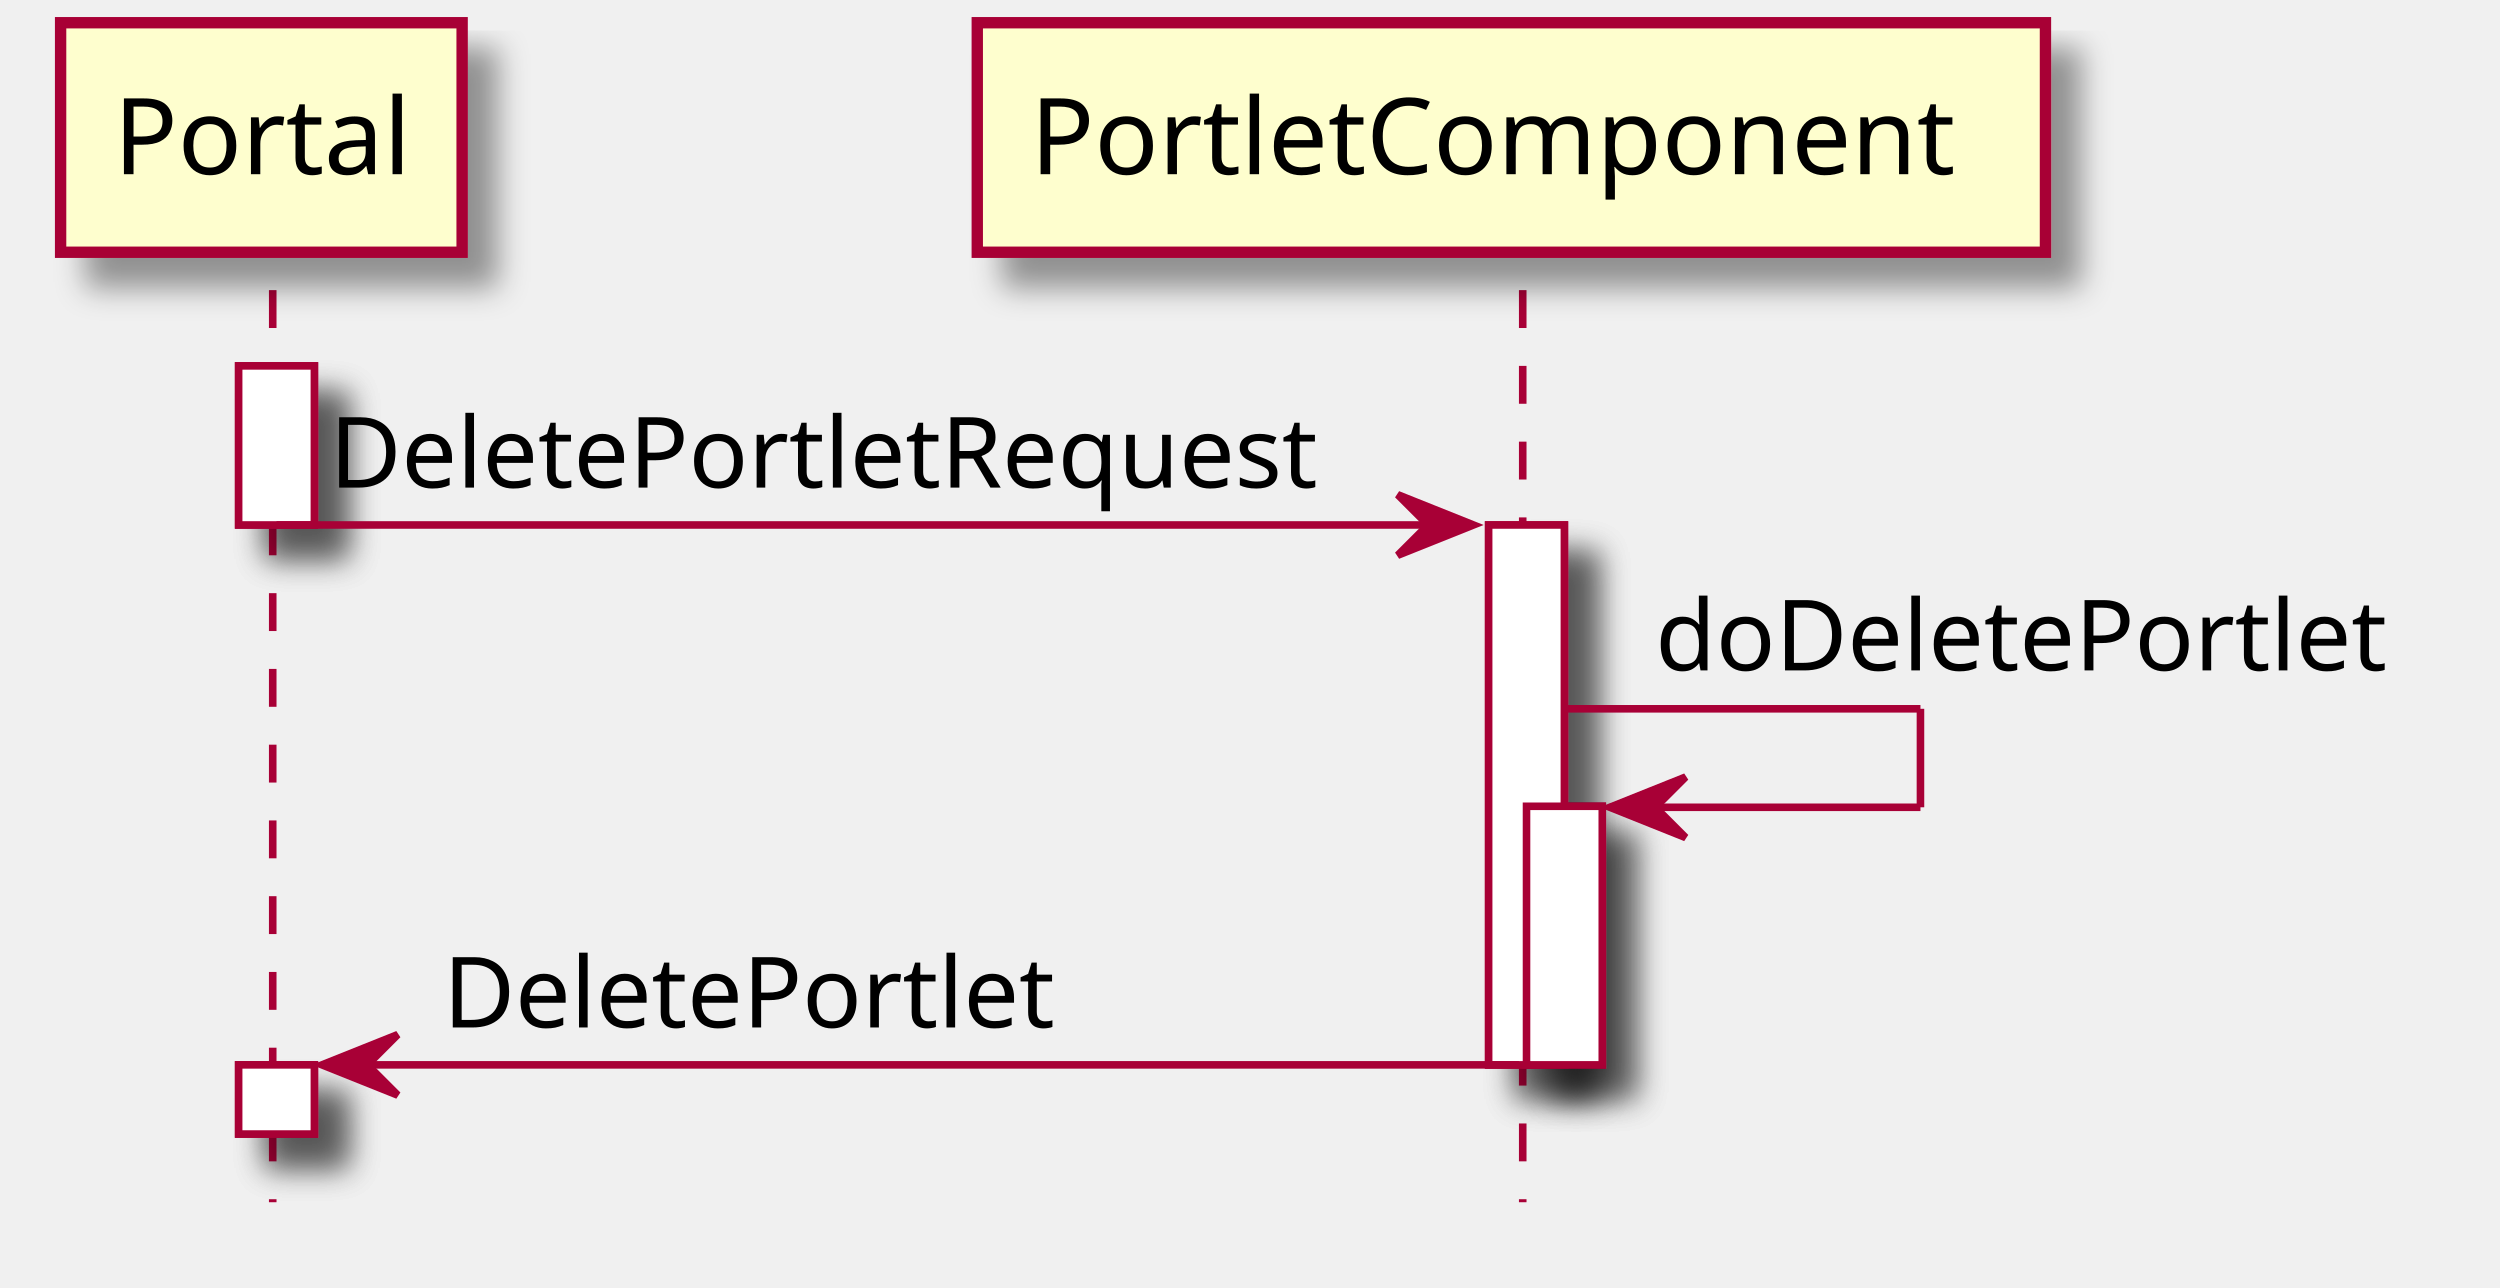
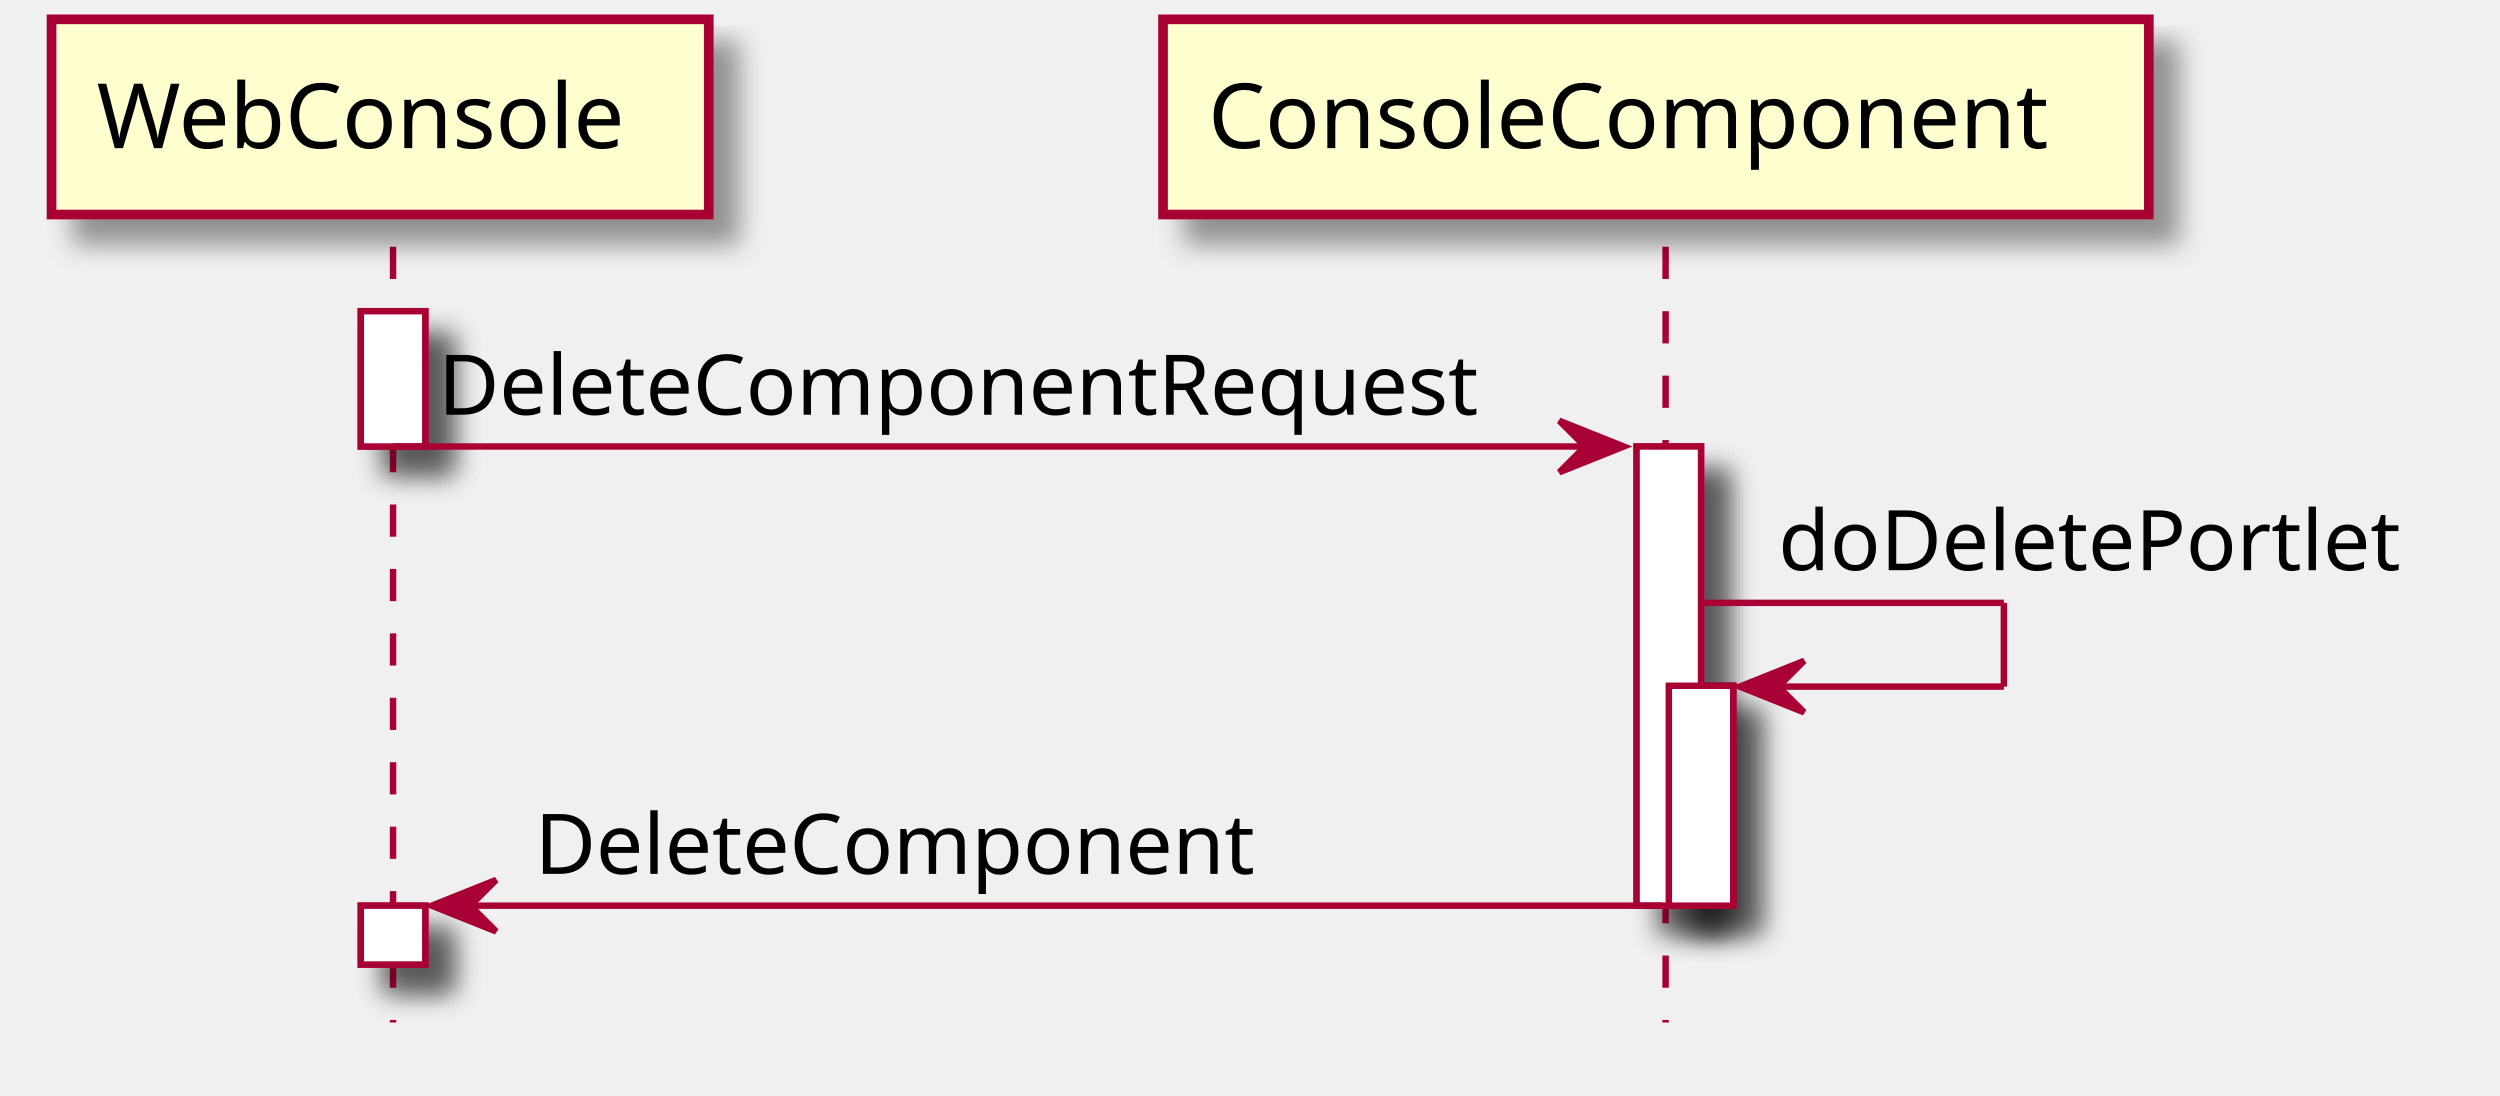
- <svg xmlns="http://www.w3.org/2000/svg" contentScriptType="application/ecmascript" contentStyleType="text/css" height="170px" preserveAspectRatio="none" style="width:330px;height:170px;" version="1.1" viewBox="0 0 330 170" width="330px" zoomAndPan="magnify">
+ <svg xmlns="http://www.w3.org/2000/svg" contentScriptType="application/ecmascript" contentStyleType="text/css" height="170px" preserveAspectRatio="none" style="width:388px;height:170px;" version="1.1" viewBox="0 0 388 170" width="388px" zoomAndPan="magnify">
  <defs>
-     <filter height="300%" id="f82wqg81igrna" width="300%" x="-1" y="-1">
+     <filter height="300%" id="frx3vs1dwojpy" width="300%" x="-1" y="-1">
      <feGaussianBlur result="blurOut" stdDeviation="2.0" />
      <feColorMatrix in="blurOut" result="blurOut2" type="matrix" values="0 0 0 0 0 0 0 0 0 0 0 0 0 0 0 0 0 0 .4 0" />
      <feOffset dx="4.0" dy="4.0" in="blurOut2" result="blurOut3" />
      <feBlend in="SourceGraphic" in2="blurOut3" mode="normal" />
    </filter>
  </defs>
  <g>
-     <rect fill="#FFFFFF" filter="url(#f82wqg81igrna)" height="21" style="stroke: #A80036; stroke-width: 1.0;" width="10" x="31.5" y="48.297" />
-     <rect fill="#FFFFFF" filter="url(#f82wqg81igrna)" height="9.133" style="stroke: #A80036; stroke-width: 1.0;" width="10" x="31.5" y="140.562" />
-     <rect fill="#FFFFFF" filter="url(#f82wqg81igrna)" height="71.266" style="stroke: #A80036; stroke-width: 1.0;" width="10" x="196.5" y="69.297" />
-     <rect fill="#FFFFFF" filter="url(#f82wqg81igrna)" height="34.133" style="stroke: #A80036; stroke-width: 1.0;" width="10" x="201.5" y="106.43" />
-     <line style="stroke: #A80036; stroke-width: 1.0; stroke-dasharray: 5.0,5.0;" x1="36" x2="36" y1="38.297" y2="158.695" />
-     <line style="stroke: #A80036; stroke-width: 1.0; stroke-dasharray: 5.0,5.0;" x1="201" x2="201" y1="38.297" y2="158.695" />
-     <rect fill="#FEFECE" filter="url(#f82wqg81igrna)" height="30.297" style="stroke: #A80036; stroke-width: 1.5;" width="53" x="8" y="3" />
-     <text fill="#000000" font-family="sans-serif" font-size="14" lengthAdjust="spacingAndGlyphs" textLength="39" x="15" y="22.995">Portal</text>
-     <rect fill="#FEFECE" filter="url(#f82wqg81igrna)" height="30.297" style="stroke: #A80036; stroke-width: 1.5;" width="141" x="129" y="3" />
-     <text fill="#000000" font-family="sans-serif" font-size="14" lengthAdjust="spacingAndGlyphs" textLength="127" x="136" y="22.995">PortletComponent</text>
-     <rect fill="#FFFFFF" filter="url(#f82wqg81igrna)" height="21" style="stroke: #A80036; stroke-width: 1.0;" width="10" x="31.5" y="48.297" />
-     <rect fill="#FFFFFF" filter="url(#f82wqg81igrna)" height="9.133" style="stroke: #A80036; stroke-width: 1.0;" width="10" x="31.5" y="140.562" />
-     <rect fill="#FFFFFF" filter="url(#f82wqg81igrna)" height="71.266" style="stroke: #A80036; stroke-width: 1.0;" width="10" x="196.5" y="69.297" />
-     <rect fill="#FFFFFF" filter="url(#f82wqg81igrna)" height="34.133" style="stroke: #A80036; stroke-width: 1.0;" width="10" x="201.5" y="106.43" />
-     <polygon fill="#A80036" points="184.5,65.297,194.5,69.297,184.5,73.297,188.5,69.297" style="stroke: #A80036; stroke-width: 1.0;" />
-     <line style="stroke: #A80036; stroke-width: 1.0;" x1="36.5" x2="190.5" y1="69.297" y2="69.297" />
-     <text fill="#000000" font-family="sans-serif" font-size="13" lengthAdjust="spacingAndGlyphs" textLength="136" x="43.5" y="64.364">DeletePortletRequest</text>
-     <line style="stroke: #A80036; stroke-width: 1.0;" x1="206.5" x2="253.5" y1="93.562" y2="93.562" />
-     <line style="stroke: #A80036; stroke-width: 1.0;" x1="253.5" x2="253.5" y1="93.562" y2="106.562" />
-     <line style="stroke: #A80036; stroke-width: 1.0;" x1="212.5" x2="253.5" y1="106.562" y2="106.562" />
-     <polygon fill="#A80036" points="222.5,102.562,212.5,106.562,222.5,110.562,218.5,106.562" style="stroke: #A80036; stroke-width: 1.0;" />
-     <text fill="#000000" font-family="sans-serif" font-size="13" lengthAdjust="spacingAndGlyphs" textLength="100" x="218.5" y="88.497">doDeletePortlet</text>
-     <polygon fill="#A80036" points="52.5,136.562,42.5,140.562,52.5,144.562,48.5,140.562" style="stroke: #A80036; stroke-width: 1.0;" />
-     <line style="stroke: #A80036; stroke-width: 1.0;" x1="46.5" x2="200.5" y1="140.562" y2="140.562" />
-     <text fill="#000000" font-family="sans-serif" font-size="13" lengthAdjust="spacingAndGlyphs" textLength="84" x="58.5" y="135.629">DeletePortlet</text>
+     <rect fill="#FFFFFF" filter="url(#frx3vs1dwojpy)" height="21" style="stroke: #A80036; stroke-width: 1.0;" width="10" x="56" y="48.297" />
+     <rect fill="#FFFFFF" filter="url(#frx3vs1dwojpy)" height="9.133" style="stroke: #A80036; stroke-width: 1.0;" width="10" x="56" y="140.562" />
+     <rect fill="#FFFFFF" filter="url(#frx3vs1dwojpy)" height="71.266" style="stroke: #A80036; stroke-width: 1.0;" width="10" x="254" y="69.297" />
+     <rect fill="#FFFFFF" filter="url(#frx3vs1dwojpy)" height="34.133" style="stroke: #A80036; stroke-width: 1.0;" width="10" x="259" y="106.43" />
+     <line style="stroke: #A80036; stroke-width: 1.0; stroke-dasharray: 5.0,5.0;" x1="61" x2="61" y1="38.297" y2="158.695" />
+     <line style="stroke: #A80036; stroke-width: 1.0; stroke-dasharray: 5.0,5.0;" x1="258.5" x2="258.5" y1="38.297" y2="158.695" />
+     <rect fill="#FEFECE" filter="url(#frx3vs1dwojpy)" height="30.297" style="stroke: #A80036; stroke-width: 1.5;" width="102" x="8" y="3" />
+     <text fill="#000000" font-family="sans-serif" font-size="14" lengthAdjust="spacingAndGlyphs" textLength="88" x="15" y="22.995">WebConsole</text>
+     <rect fill="#FEFECE" filter="url(#frx3vs1dwojpy)" height="30.297" style="stroke: #A80036; stroke-width: 1.5;" width="153" x="180.5" y="3" />
+     <text fill="#000000" font-family="sans-serif" font-size="14" lengthAdjust="spacingAndGlyphs" textLength="139" x="187.5" y="22.995">ConsoleComponent</text>
+     <rect fill="#FFFFFF" filter="url(#frx3vs1dwojpy)" height="21" style="stroke: #A80036; stroke-width: 1.0;" width="10" x="56" y="48.297" />
+     <rect fill="#FFFFFF" filter="url(#frx3vs1dwojpy)" height="9.133" style="stroke: #A80036; stroke-width: 1.0;" width="10" x="56" y="140.562" />
+     <rect fill="#FFFFFF" filter="url(#frx3vs1dwojpy)" height="71.266" style="stroke: #A80036; stroke-width: 1.0;" width="10" x="254" y="69.297" />
+     <rect fill="#FFFFFF" filter="url(#frx3vs1dwojpy)" height="34.133" style="stroke: #A80036; stroke-width: 1.0;" width="10" x="259" y="106.43" />
+     <polygon fill="#A80036" points="242,65.297,252,69.297,242,73.297,246,69.297" style="stroke: #A80036; stroke-width: 1.0;" />
+     <line style="stroke: #A80036; stroke-width: 1.0;" x1="61" x2="248" y1="69.297" y2="69.297" />
+     <text fill="#000000" font-family="sans-serif" font-size="13" lengthAdjust="spacingAndGlyphs" textLength="169" x="68" y="64.364">DeleteComponentRequest</text>
+     <line style="stroke: #A80036; stroke-width: 1.0;" x1="264" x2="311" y1="93.562" y2="93.562" />
+     <line style="stroke: #A80036; stroke-width: 1.0;" x1="311" x2="311" y1="93.562" y2="106.562" />
+     <line style="stroke: #A80036; stroke-width: 1.0;" x1="270" x2="311" y1="106.562" y2="106.562" />
+     <polygon fill="#A80036" points="280,102.562,270,106.562,280,110.562,276,106.562" style="stroke: #A80036; stroke-width: 1.0;" />
+     <text fill="#000000" font-family="sans-serif" font-size="13" lengthAdjust="spacingAndGlyphs" textLength="100" x="276" y="88.497">doDeletePortlet</text>
+     <polygon fill="#A80036" points="77,136.562,67,140.562,77,144.562,73,140.562" style="stroke: #A80036; stroke-width: 1.0;" />
+     <line style="stroke: #A80036; stroke-width: 1.0;" x1="71" x2="258" y1="140.562" y2="140.562" />
+     <text fill="#000000" font-family="sans-serif" font-size="13" lengthAdjust="spacingAndGlyphs" textLength="117" x="83" y="135.629">DeleteComponent</text>
  </g>
</svg>
